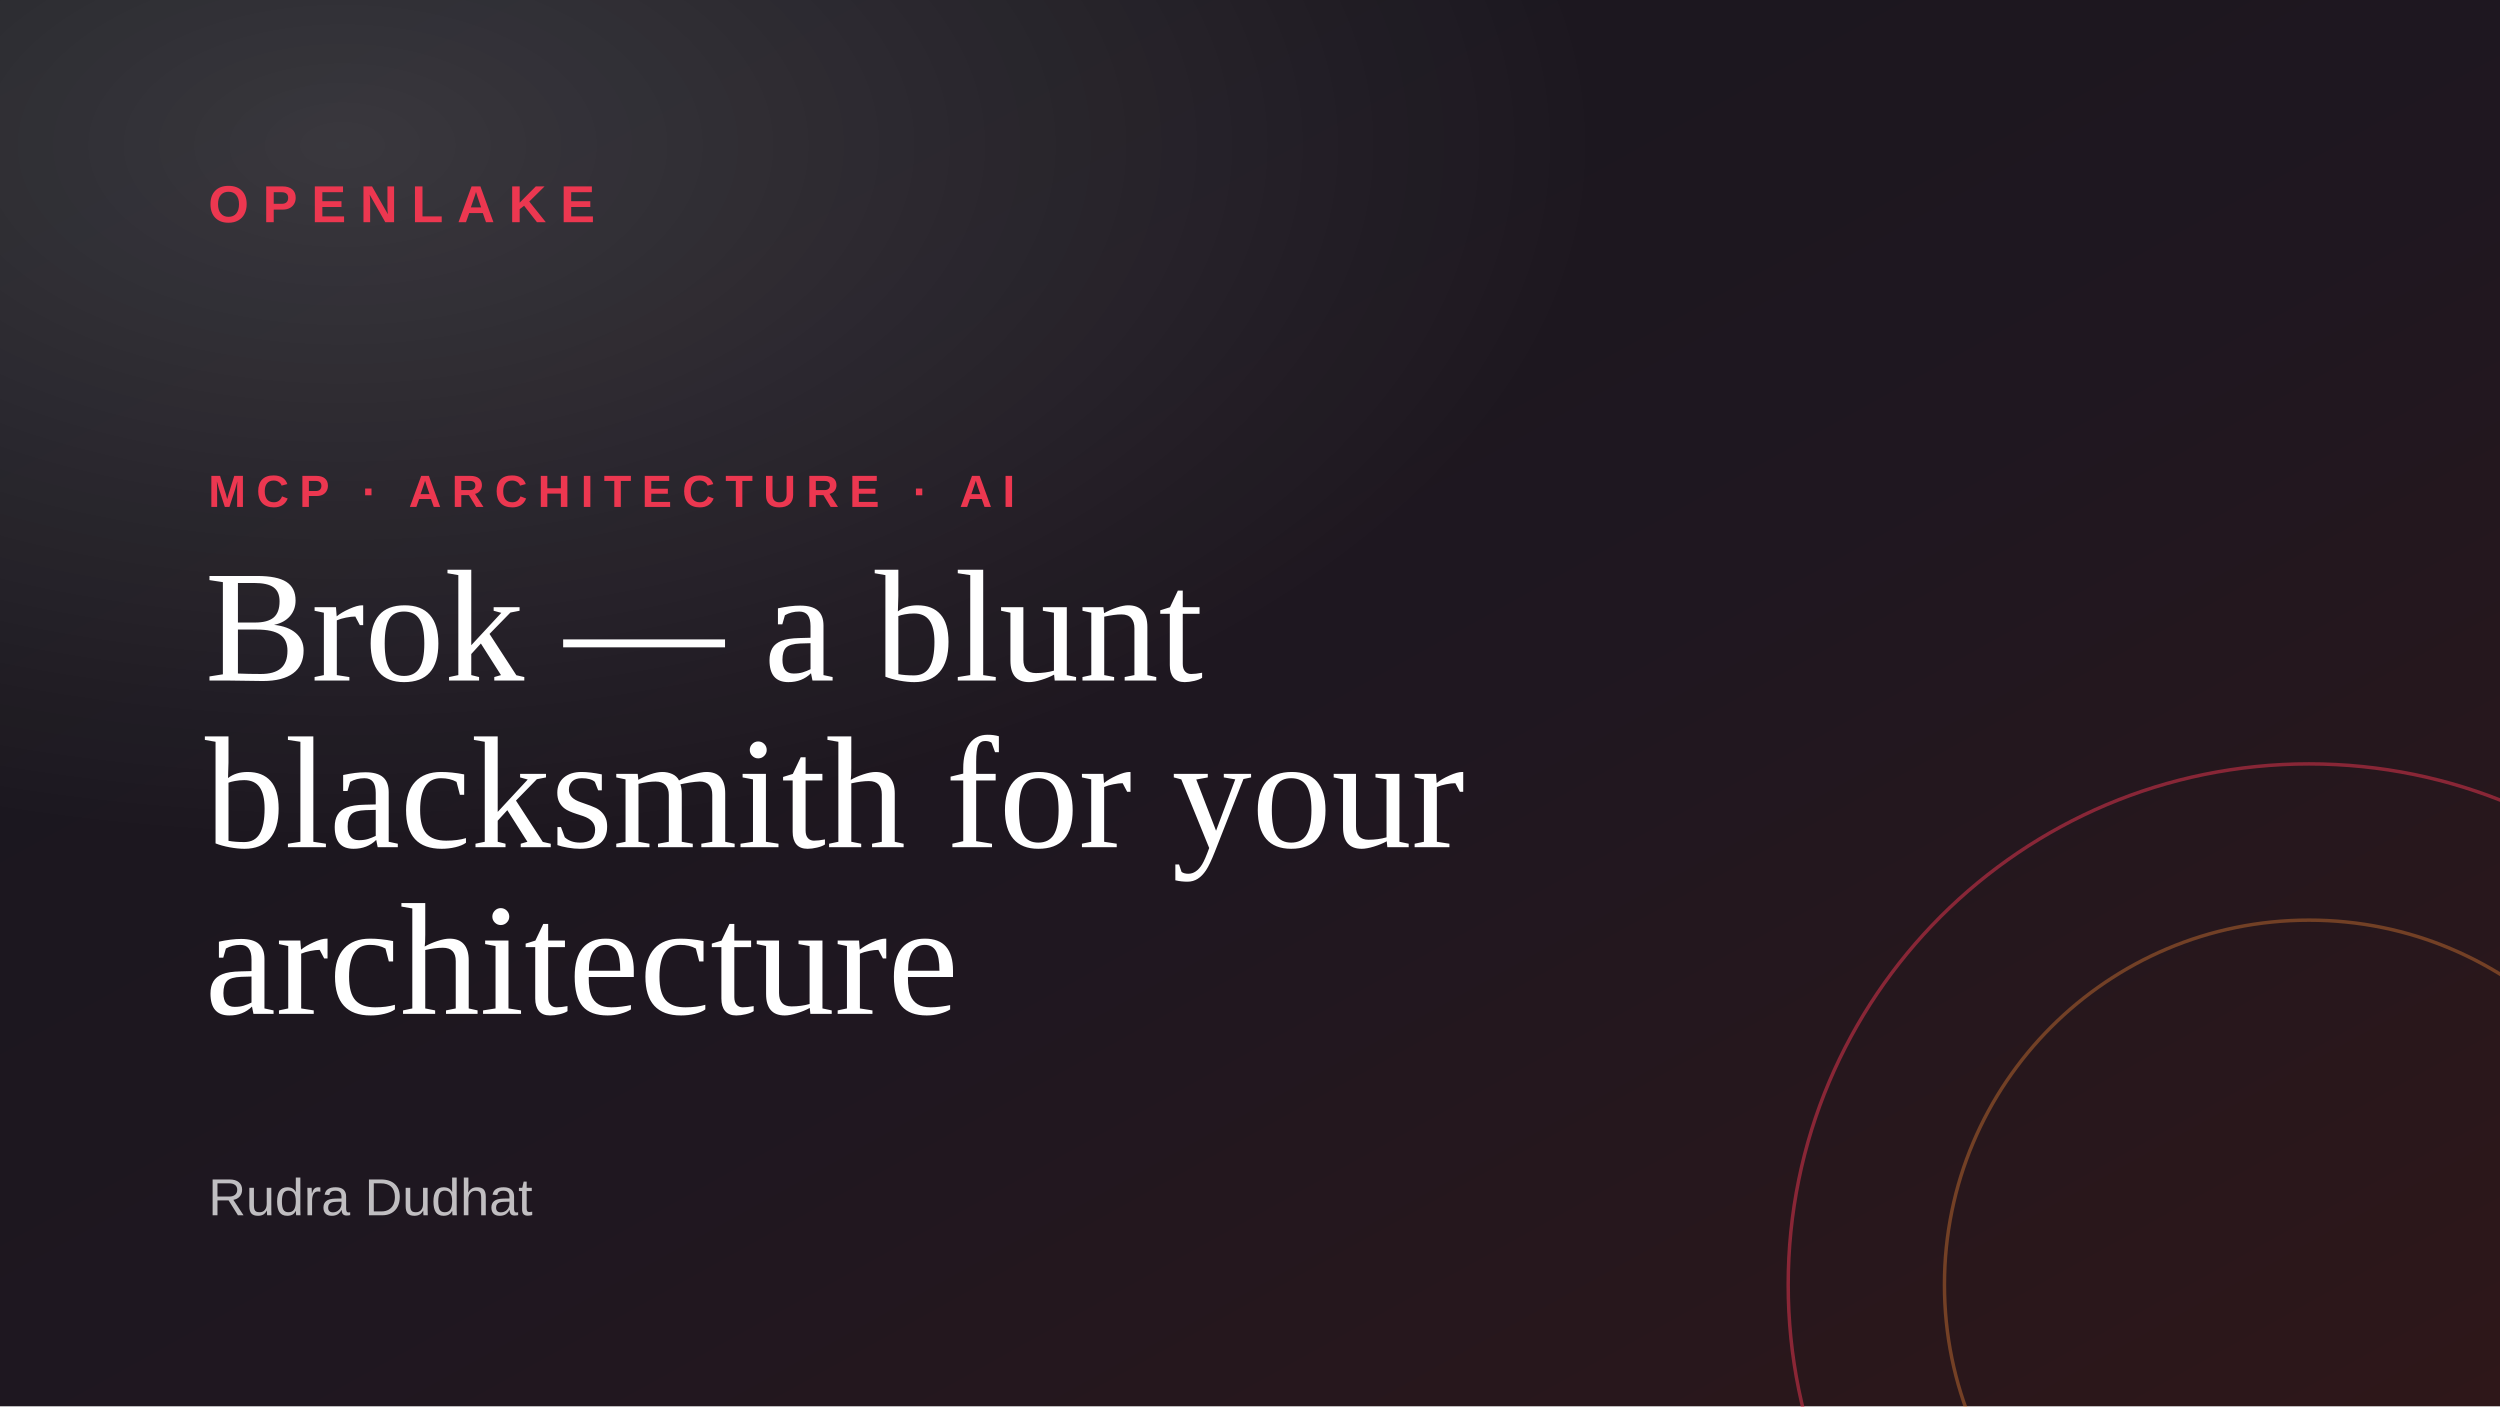
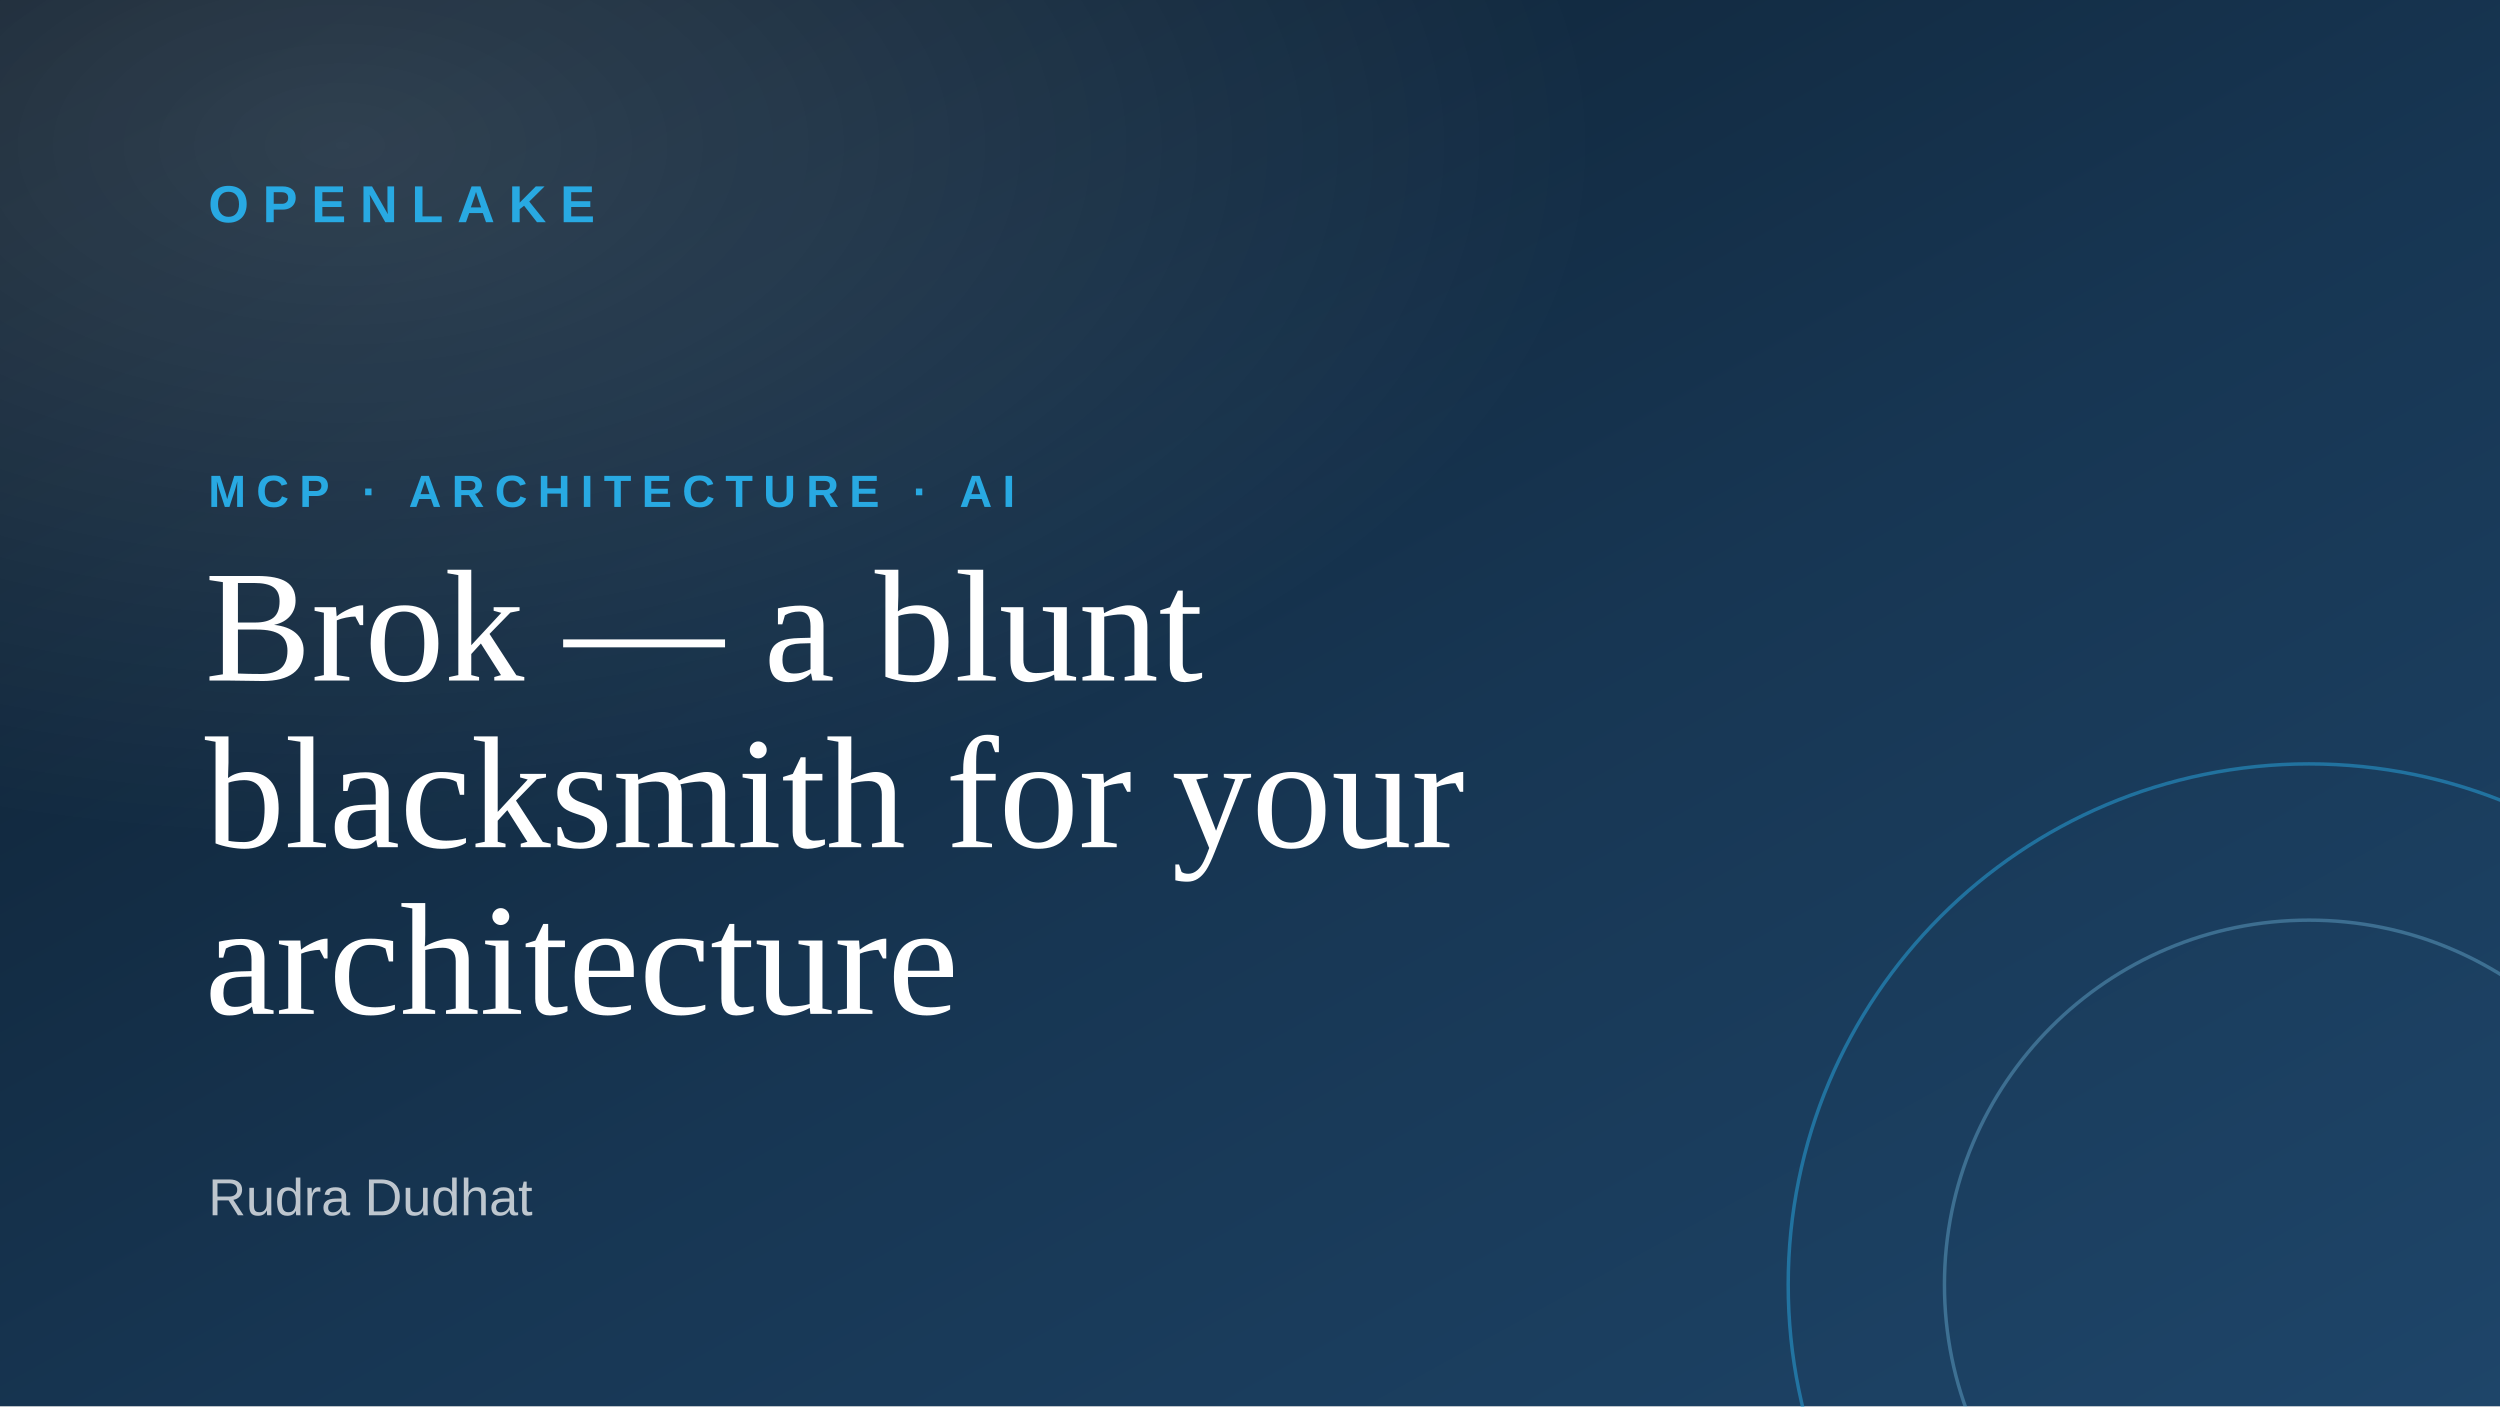
<svg xmlns="http://www.w3.org/2000/svg" width="1440" height="810" viewBox="0 0 1440 810" fill="none" role="img" aria-label="Brok: a blunt blacksmith for your architecture">
  <defs>
    <linearGradient id="bg" x1="0" y1="0" x2="1" y2="1">
-       <stop offset="0" stop-color="#17171d" />
-       <stop offset="0.55" stop-color="#1f1720" />
-       <stop offset="1" stop-color="#2e1719" />
+       <stop offset="0" stop-color="#0c1c2b" />
+       <stop offset="0.55" stop-color="#173653" />
+       <stop offset="1" stop-color="#1e4569" />
    </linearGradient>
    <radialGradient id="glow" cx="0.14" cy="0.1" r="0.5">
      <stop offset="0" stop-color="#ffffff" stop-opacity="0.14" />
      <stop offset="1" stop-color="#ffffff" stop-opacity="0" />
    </radialGradient>
  </defs>
  <rect width="1440" height="810" fill="url(#bg)" />
  <rect width="1440" height="810" fill="url(#glow)" />
-   <circle cx="1330" cy="740" r="300" fill="none" stroke="#ec3750" stroke-opacity="0.5" stroke-width="2" />
-   <circle cx="1330" cy="740" r="210" fill="none" stroke="#ff8c37" stroke-opacity="0.35" stroke-width="2" />
+   <circle cx="1330" cy="740" r="300" fill="none" stroke="#28a9e2" stroke-opacity="0.5" stroke-width="2" />
+   <circle cx="1330" cy="740" r="210" fill="none" stroke="#7cc9ee" stroke-opacity="0.35" stroke-width="2" />
  <g font-family="Arial, Helvetica, sans-serif" font-weight="700">
-     <text x="120" y="128" fill="#ec3750" font-size="30" letter-spacing="8">OPENLAKE</text>
-     <text x="120" y="292" fill="#ec3750" font-size="26" letter-spacing="6">MCP · ARCHITECTURE · AI</text>
+     <text x="120" y="128" fill="#28a9e2" font-size="30" letter-spacing="8">OPENLAKE</text>
+     <text x="120" y="292" fill="#28a9e2" font-size="26" letter-spacing="6">MCP · ARCHITECTURE · AI</text>
  </g>
  <g font-family="Georgia, 'Times New Roman', serif" fill="#ffffff" font-size="92">
    <text x="118" y="392">Brok — a blunt</text>
    <text x="118" y="488">blacksmith for your</text>
    <text x="118" y="584">architecture</text>
  </g>
  <text x="120" y="700" font-family="Arial, Helvetica, sans-serif" font-size="30" fill="#ffffff" fill-opacity="0.72">Rudra Dudhat</text>
</svg>
